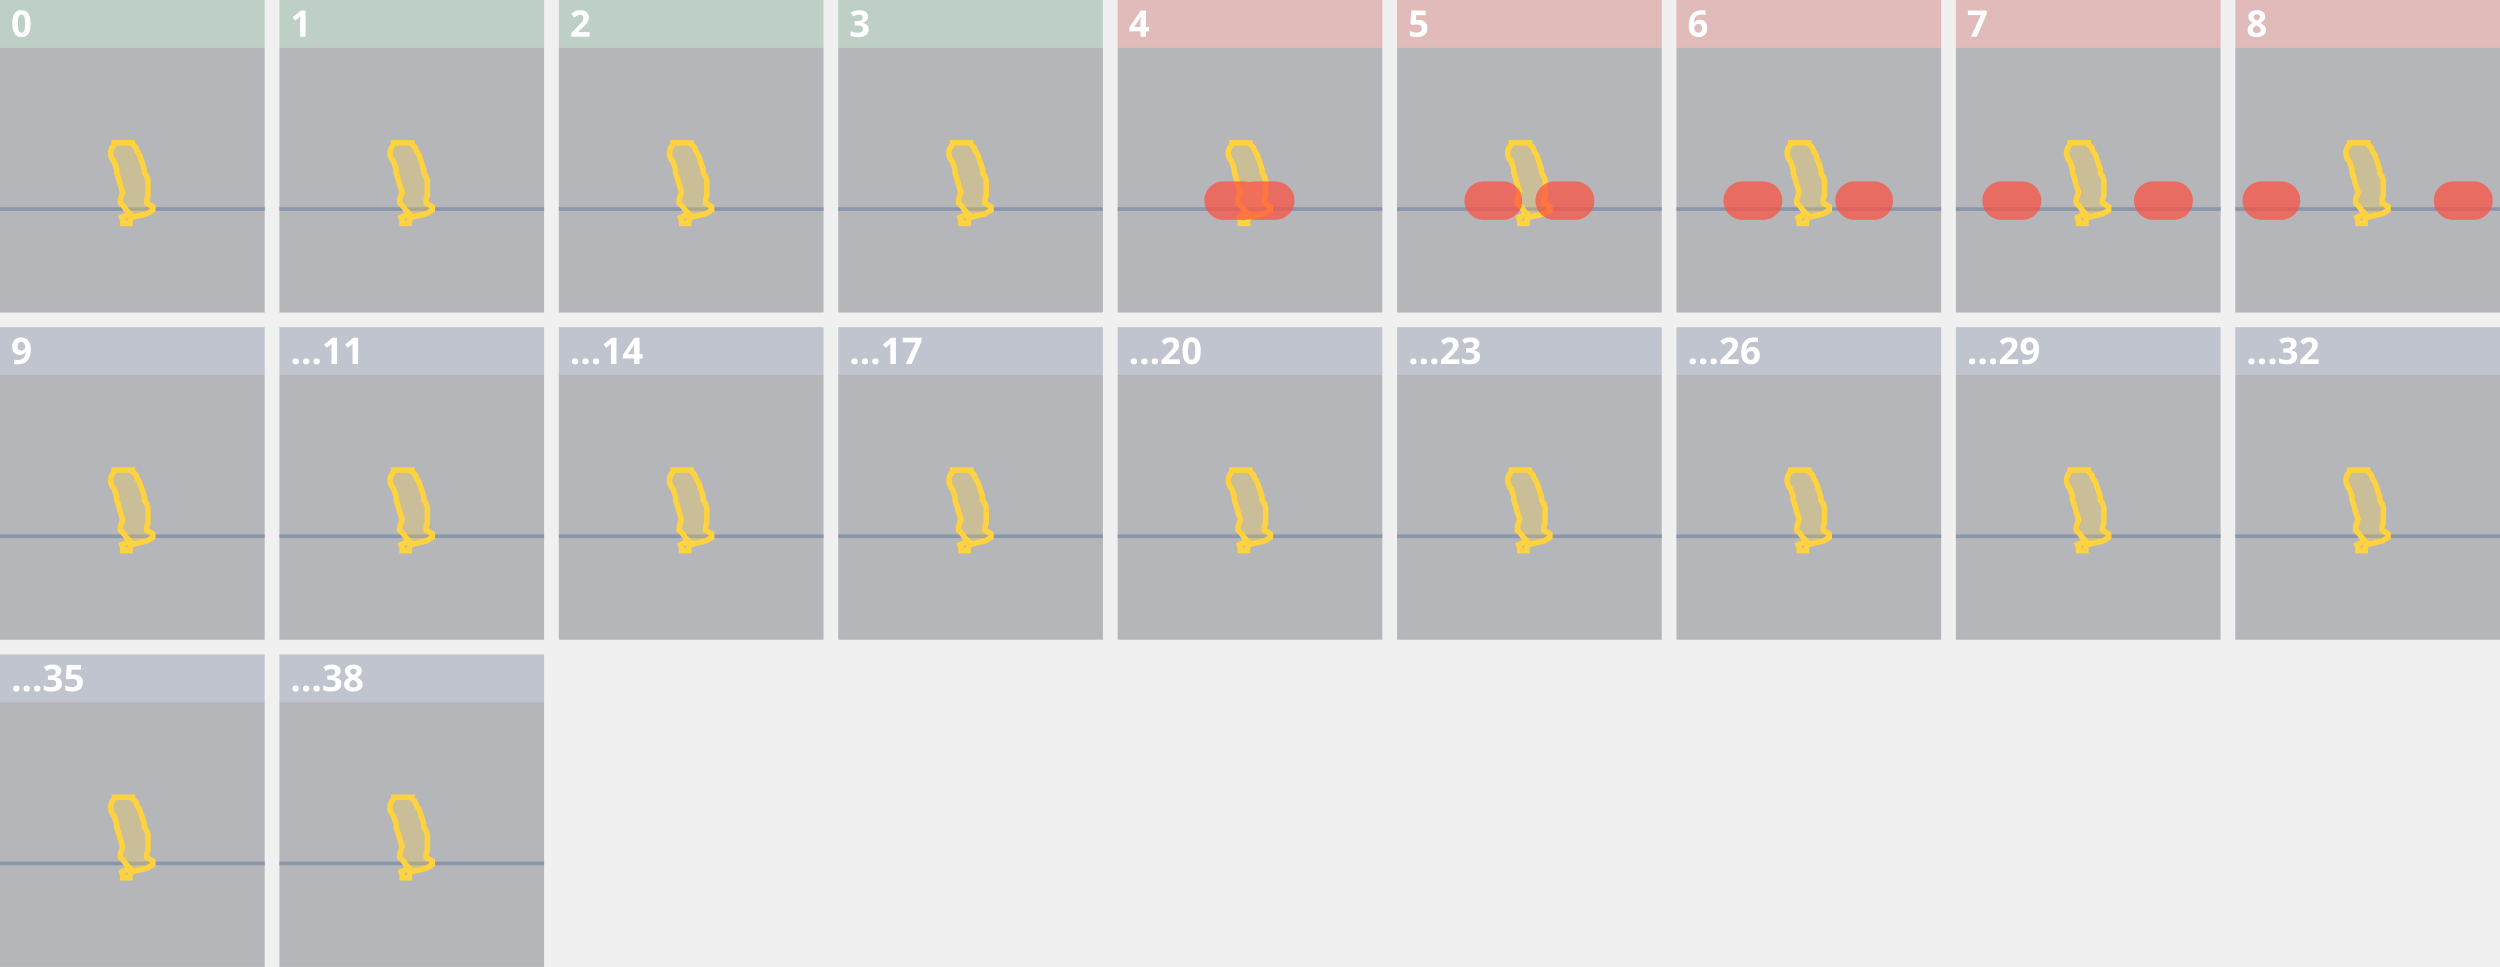
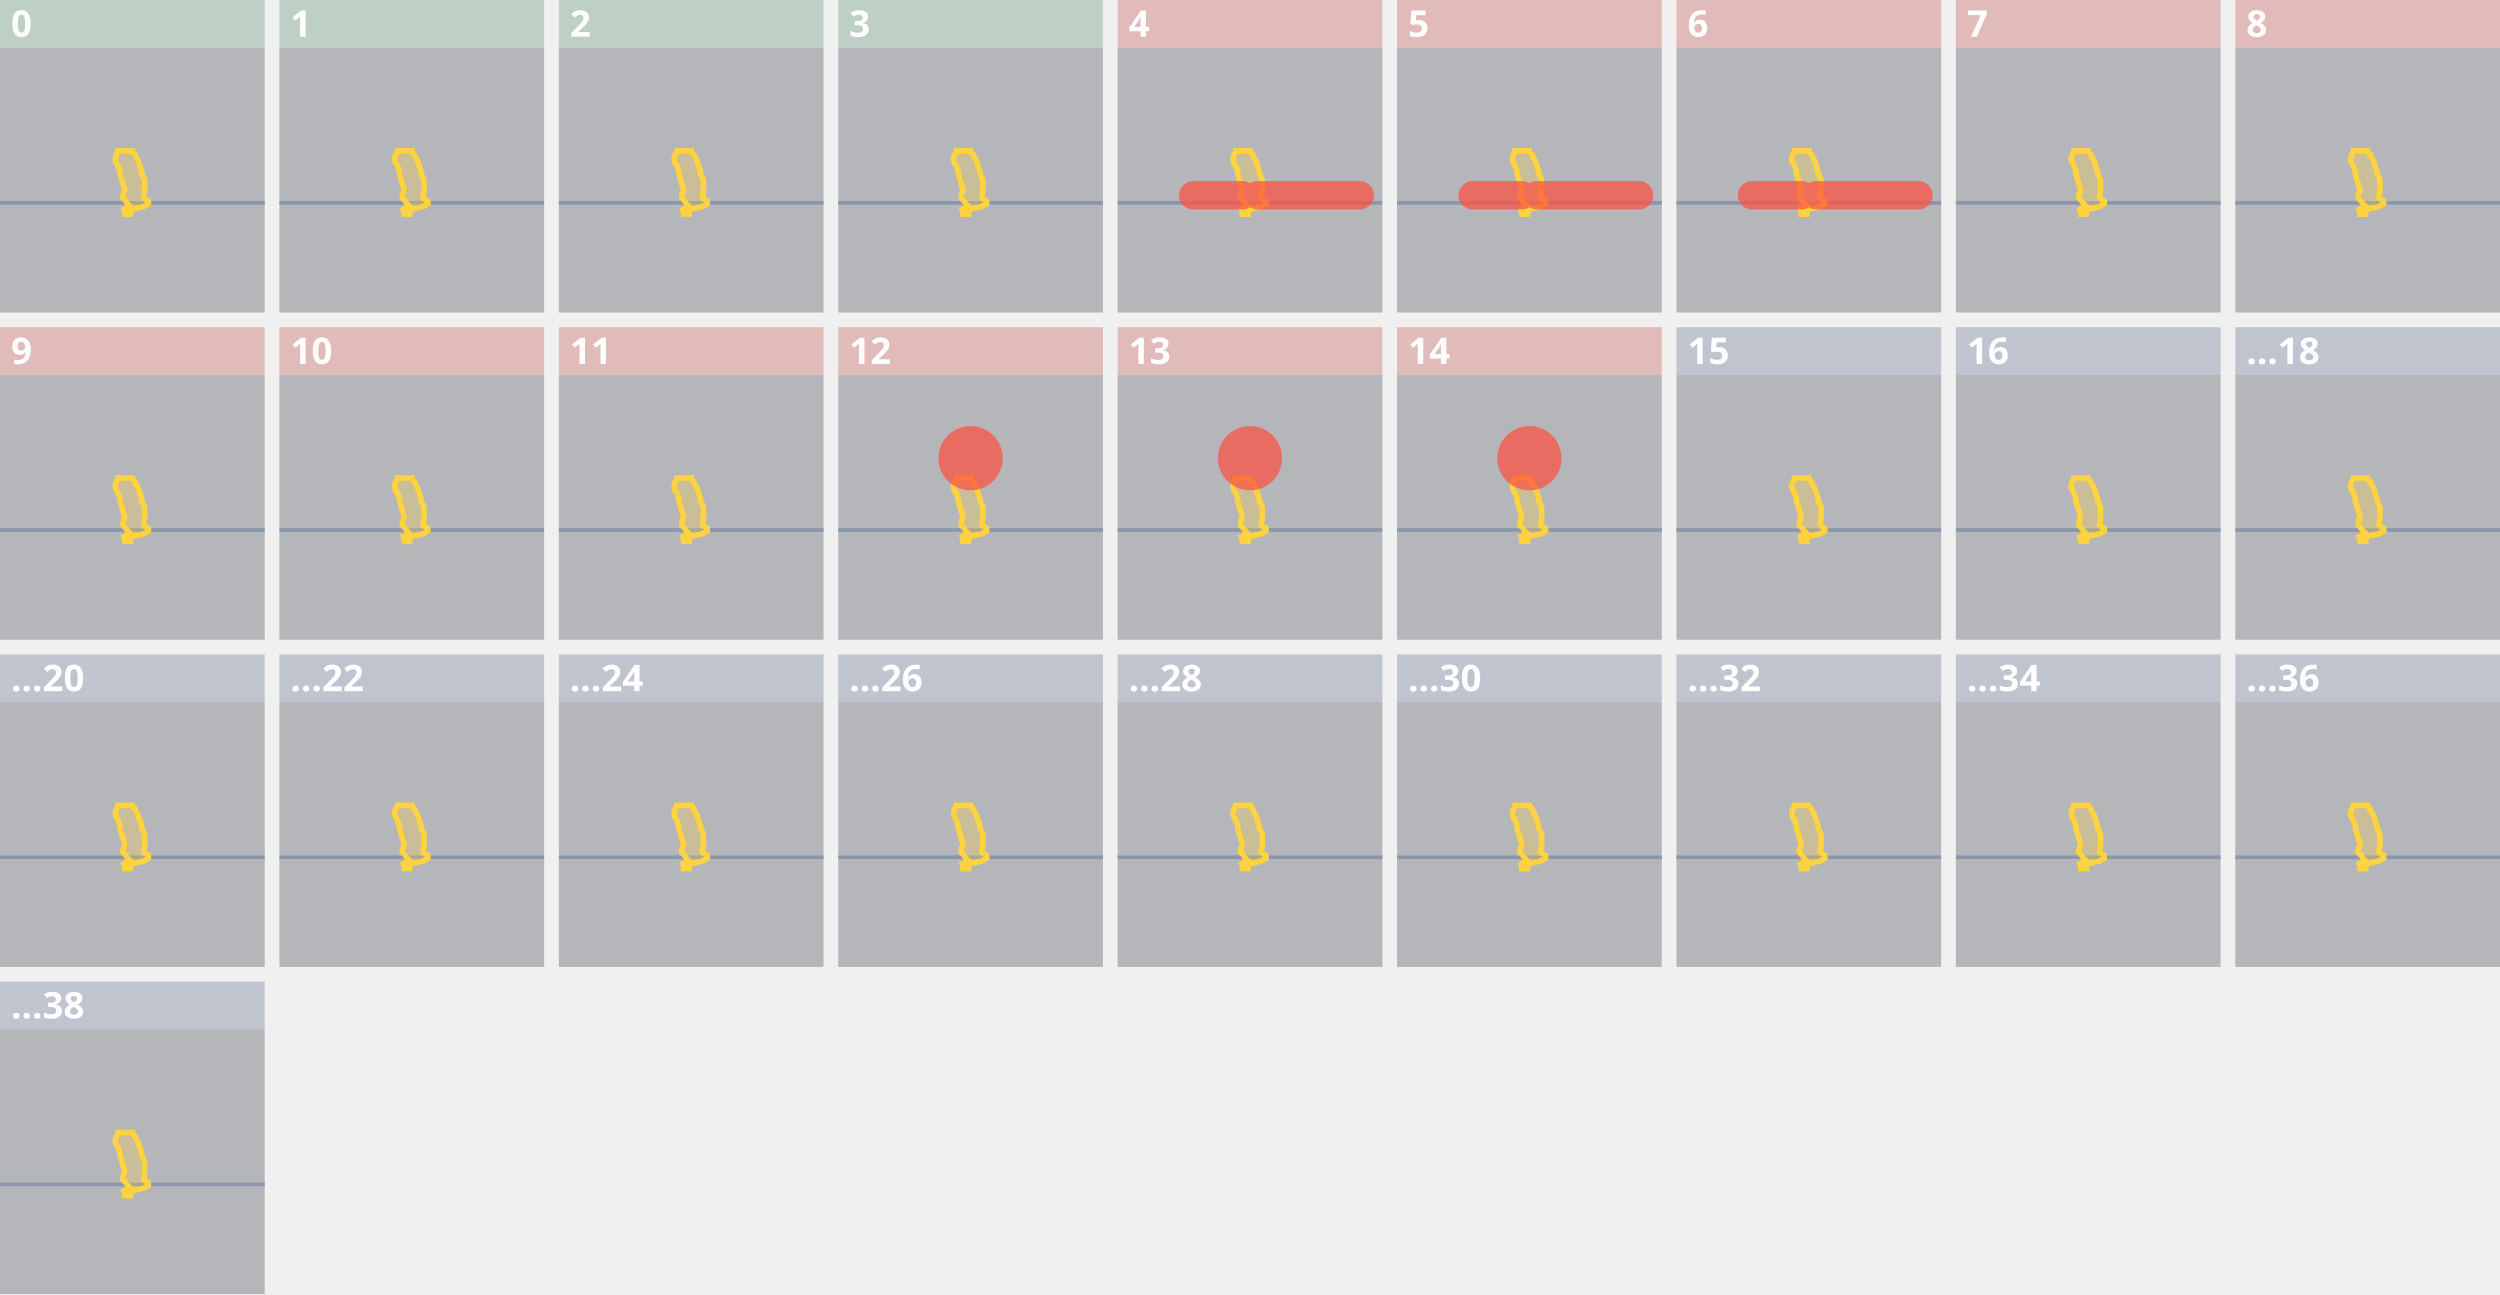
- <svg xmlns="http://www.w3.org/2000/svg" viewBox="0 0 680 263" width="680" height="263">
-   <style>text{font:bold 10px sans-serif;fill:#ffffff}.k{fill:#1b2230}.g{stroke:#8a96aa;stroke-width:3.06}use{stroke-width:4.58;fill-opacity:.28}.u{stroke:#ffd23f;fill:#ffd23f}.v{stroke:#4ade80;fill:#4ade80;fill-opacity:.6}.a{stroke:#e879f9;fill:#e879f9}.o{stroke:#22d3ee;fill:#22d3ee;fill-opacity:.5}.H{color:#ff4d3d;fill:#ff4d3d;opacity:.7}.G{color:#3b9cff;fill:#3b9cff;opacity:.75}.S{color:#ffa630;fill:#ffa630;opacity:.75}.T{color:#ffa630;fill:none;stroke:#ffa630;stroke-width:6.11;stroke-dasharray:12.2}.P{color:#c49bff;fill:none;stroke:#c49bff;stroke-width:3.06;stroke-dasharray:9.2}</style>
+ <svg xmlns="http://www.w3.org/2000/svg" viewBox="0 0 680 352" width="680" height="352">
+   <style>text{font:bold 10px sans-serif;fill:#ffffff}.k{fill:#1b2230}.g{stroke:#8a96aa;stroke-width:3.89}use{stroke-width:5.83;fill-opacity:.28}.u{stroke:#ffd23f;fill:#ffd23f}.v{stroke:#4ade80;fill:#4ade80;fill-opacity:.6}.a{stroke:#e879f9;fill:#e879f9}.o{stroke:#22d3ee;fill:#22d3ee;fill-opacity:.5}.H{color:#ff4d3d;fill:#ff4d3d;opacity:.7}.G{color:#3b9cff;fill:#3b9cff;opacity:.75}.S{color:#ffa630;fill:#ffa630;opacity:.75}.T{color:#ffa630;fill:none;stroke:#ffa630;stroke-width:7.78;stroke-dasharray:15.6}.P{color:#c49bff;fill:none;stroke:#c49bff;stroke-width:3.89;stroke-dasharray:11.7}</style>
  <defs>
    <path id="b0" d="M-15 -31L0 -31L0 -30L3 -27L4 -24L6 -21L7 -18L8 -15L9 -12L10 -9L10 -6L12 -3L13 0L13 4L13 7L13 10L13 13L12 16L12 19L17 22L17 25L12 28L-1 31L-2 34L-2 36L-8 36L-8 34L-9 31L-2 28L-5 25L-7 22L-10 19L-10 16L-9 13L-8 10L-9 7L-10 4L-11 0L-12 -3L-13 -6L-13 -9L-14 -12L-15 -15L-17 -18L-18 -21L-18 -24L-17 -27L-15 -30Z" />
-     <rect id="K" x="-110" y="-110" width="220" height="220" class="k" />
+     <rect id="K" x="-140" y="-140" width="280" height="280" class="k" />
    <rect id="Ls" width="72" height="13" fill="#3f7d5a" />
    <rect id="La" width="72" height="13" fill="#b8332b" />
    <rect id="Le" width="72" height="13" fill="#46557a" />
  </defs>
  <use href="#Ls" x="0" y="0" />
  <text x="3" y="10">0</text>
-   <svg x="0" y="13" width="72" height="72" viewBox="-110 -110 220 220">
-     <use href="#K" />
-     <line x1="-110" y1="24" x2="110" y2="24" class="g" />
+   <svg x="0" y="13" width="72" height="72" viewBox="-140 -140 280 280">
+     <use href="#K" />
+     <line x1="-140" y1="24" x2="140" y2="24" class="g" />
    <use href="#b0" class="u" />
  </svg>
  <use href="#Ls" x="76" y="0" />
  <text x="79" y="10">1</text>
-   <svg x="76" y="13" width="72" height="72" viewBox="-110 -110 220 220">
-     <use href="#K" />
-     <line x1="-110" y1="24" x2="110" y2="24" class="g" />
+   <svg x="76" y="13" width="72" height="72" viewBox="-140 -140 280 280">
+     <use href="#K" />
+     <line x1="-140" y1="24" x2="140" y2="24" class="g" />
    <use href="#b0" class="u" />
  </svg>
  <use href="#Ls" x="152" y="0" />
  <text x="155" y="10">2</text>
-   <svg x="152" y="13" width="72" height="72" viewBox="-110 -110 220 220">
-     <use href="#K" />
-     <line x1="-110" y1="24" x2="110" y2="24" class="g" />
+   <svg x="152" y="13" width="72" height="72" viewBox="-140 -140 280 280">
+     <use href="#K" />
+     <line x1="-140" y1="24" x2="140" y2="24" class="g" />
    <use href="#b0" class="u" />
  </svg>
  <use href="#Ls" x="228" y="0" />
  <text x="231" y="10">3</text>
-   <svg x="228" y="13" width="72" height="72" viewBox="-110 -110 220 220">
-     <use href="#K" />
-     <line x1="-110" y1="24" x2="110" y2="24" class="g" />
+   <svg x="228" y="13" width="72" height="72" viewBox="-140 -140 280 280">
+     <use href="#K" />
+     <line x1="-140" y1="24" x2="140" y2="24" class="g" />
    <use href="#b0" class="u" />
  </svg>
  <use href="#La" x="304" y="0" />
  <text x="307" y="10">4</text>
-   <svg x="304" y="13" width="72" height="72" viewBox="-110 -110 220 220">
-     <use href="#K" />
-     <line x1="-110" y1="24" x2="110" y2="24" class="g" />
-     <use href="#b0" class="u" />
-     <g class="H">
-       <line x1="4" y1="17" x2="21" y2="17" stroke="currentColor" stroke-width="32" stroke-linecap="round" />
-       <line x1="-5" y1="17" x2="-22" y2="17" stroke="currentColor" stroke-width="32" stroke-linecap="round" />
+   <svg x="304" y="13" width="72" height="72" viewBox="-140 -140 280 280">
+     <use href="#K" />
+     <line x1="-140" y1="24" x2="140" y2="24" class="g" />
+     <use href="#b0" class="u" />
+     <g class="H">
+       <line x1="8" y1="16" x2="116" y2="16" stroke="currentColor" stroke-width="30" stroke-linecap="round" />
+       <line x1="-8" y1="16" x2="-60" y2="16" stroke="currentColor" stroke-width="30" stroke-linecap="round" />
    </g>
  </svg>
  <use href="#La" x="380" y="0" />
  <text x="383" y="10">5</text>
-   <svg x="380" y="13" width="72" height="72" viewBox="-110 -110 220 220">
-     <use href="#K" />
-     <line x1="-110" y1="24" x2="110" y2="24" class="g" />
-     <use href="#b0" class="u" />
-     <g class="H">
-       <line x1="21" y1="17" x2="38" y2="17" stroke="currentColor" stroke-width="32" stroke-linecap="round" />
-       <line x1="-22" y1="17" x2="-38" y2="17" stroke="currentColor" stroke-width="32" stroke-linecap="round" />
+   <svg x="380" y="13" width="72" height="72" viewBox="-140 -140 280 280">
+     <use href="#K" />
+     <line x1="-140" y1="24" x2="140" y2="24" class="g" />
+     <use href="#b0" class="u" />
+     <g class="H">
+       <line x1="8" y1="16" x2="116" y2="16" stroke="currentColor" stroke-width="30" stroke-linecap="round" />
+       <line x1="-8" y1="16" x2="-60" y2="16" stroke="currentColor" stroke-width="30" stroke-linecap="round" />
    </g>
  </svg>
  <use href="#La" x="456" y="0" />
  <text x="459" y="10">6</text>
-   <svg x="456" y="13" width="72" height="72" viewBox="-110 -110 220 220">
-     <use href="#K" />
-     <line x1="-110" y1="24" x2="110" y2="24" class="g" />
-     <use href="#b0" class="u" />
-     <g class="H">
-       <line x1="38" y1="17" x2="54" y2="17" stroke="currentColor" stroke-width="32" stroke-linecap="round" />
-       <line x1="-38" y1="17" x2="-55" y2="17" stroke="currentColor" stroke-width="32" stroke-linecap="round" />
+   <svg x="456" y="13" width="72" height="72" viewBox="-140 -140 280 280">
+     <use href="#K" />
+     <line x1="-140" y1="24" x2="140" y2="24" class="g" />
+     <use href="#b0" class="u" />
+     <g class="H">
+       <line x1="8" y1="16" x2="116" y2="16" stroke="currentColor" stroke-width="30" stroke-linecap="round" />
+       <line x1="-8" y1="16" x2="-60" y2="16" stroke="currentColor" stroke-width="30" stroke-linecap="round" />
    </g>
  </svg>
  <use href="#La" x="532" y="0" />
  <text x="535" y="10">7</text>
-   <svg x="532" y="13" width="72" height="72" viewBox="-110 -110 220 220">
-     <use href="#K" />
-     <line x1="-110" y1="24" x2="110" y2="24" class="g" />
-     <use href="#b0" class="u" />
-     <g class="H">
-       <line x1="54" y1="17" x2="71" y2="17" stroke="currentColor" stroke-width="32" stroke-linecap="round" />
-       <line x1="-55" y1="17" x2="-72" y2="17" stroke="currentColor" stroke-width="32" stroke-linecap="round" />
-     </g>
+   <svg x="532" y="13" width="72" height="72" viewBox="-140 -140 280 280">
+     <use href="#K" />
+     <line x1="-140" y1="24" x2="140" y2="24" class="g" />
+     <use href="#b0" class="u" />
  </svg>
  <use href="#La" x="608" y="0" />
  <text x="611" y="10">8</text>
-   <svg x="608" y="13" width="72" height="72" viewBox="-110 -110 220 220">
-     <use href="#K" />
-     <line x1="-110" y1="24" x2="110" y2="24" class="g" />
-     <use href="#b0" class="u" />
-     <g class="H">
-       <line x1="71" y1="17" x2="88" y2="17" stroke="currentColor" stroke-width="32" stroke-linecap="round" />
-       <line x1="-72" y1="17" x2="-88" y2="17" stroke="currentColor" stroke-width="32" stroke-linecap="round" />
-     </g>
-   </svg>
-   <use href="#Le" x="0" y="89" />
+   <svg x="608" y="13" width="72" height="72" viewBox="-140 -140 280 280">
+     <use href="#K" />
+     <line x1="-140" y1="24" x2="140" y2="24" class="g" />
+     <use href="#b0" class="u" />
+   </svg>
+   <use href="#La" x="0" y="89" />
  <text x="3" y="99">9</text>
-   <svg x="0" y="102" width="72" height="72" viewBox="-110 -110 220 220">
-     <use href="#K" />
-     <line x1="-110" y1="24" x2="110" y2="24" class="g" />
-     <use href="#b0" class="u" />
-   </svg>
-   <use href="#Le" x="76" y="89" />
-   <text x="79" y="99">…11</text>
-   <svg x="76" y="102" width="72" height="72" viewBox="-110 -110 220 220">
-     <use href="#K" />
-     <line x1="-110" y1="24" x2="110" y2="24" class="g" />
-     <use href="#b0" class="u" />
-   </svg>
-   <use href="#Le" x="152" y="89" />
-   <text x="155" y="99">…14</text>
-   <svg x="152" y="102" width="72" height="72" viewBox="-110 -110 220 220">
-     <use href="#K" />
-     <line x1="-110" y1="24" x2="110" y2="24" class="g" />
-     <use href="#b0" class="u" />
-   </svg>
-   <use href="#Le" x="228" y="89" />
-   <text x="231" y="99">…17</text>
-   <svg x="228" y="102" width="72" height="72" viewBox="-110 -110 220 220">
-     <use href="#K" />
-     <line x1="-110" y1="24" x2="110" y2="24" class="g" />
-     <use href="#b0" class="u" />
-   </svg>
-   <use href="#Le" x="304" y="89" />
-   <text x="307" y="99">…20</text>
-   <svg x="304" y="102" width="72" height="72" viewBox="-110 -110 220 220">
-     <use href="#K" />
-     <line x1="-110" y1="24" x2="110" y2="24" class="g" />
-     <use href="#b0" class="u" />
-   </svg>
-   <use href="#Le" x="380" y="89" />
-   <text x="383" y="99">…23</text>
-   <svg x="380" y="102" width="72" height="72" viewBox="-110 -110 220 220">
-     <use href="#K" />
-     <line x1="-110" y1="24" x2="110" y2="24" class="g" />
-     <use href="#b0" class="u" />
+   <svg x="0" y="102" width="72" height="72" viewBox="-140 -140 280 280">
+     <use href="#K" />
+     <line x1="-140" y1="24" x2="140" y2="24" class="g" />
+     <use href="#b0" class="u" />
+   </svg>
+   <use href="#La" x="76" y="89" />
+   <text x="79" y="99">10</text>
+   <svg x="76" y="102" width="72" height="72" viewBox="-140 -140 280 280">
+     <use href="#K" />
+     <line x1="-140" y1="24" x2="140" y2="24" class="g" />
+     <use href="#b0" class="u" />
+   </svg>
+   <use href="#La" x="152" y="89" />
+   <text x="155" y="99">11</text>
+   <svg x="152" y="102" width="72" height="72" viewBox="-140 -140 280 280">
+     <use href="#K" />
+     <line x1="-140" y1="24" x2="140" y2="24" class="g" />
+     <use href="#b0" class="u" />
+   </svg>
+   <use href="#La" x="228" y="89" />
+   <text x="231" y="99">12</text>
+   <svg x="228" y="102" width="72" height="72" viewBox="-140 -140 280 280">
+     <use href="#K" />
+     <line x1="-140" y1="24" x2="140" y2="24" class="g" />
+     <use href="#b0" class="u" />
+     <g class="H">
+       <line x1="0" y1="-52" x2="0" y2="-52" stroke="currentColor" stroke-width="68" stroke-linecap="round" />
+     </g>
+   </svg>
+   <use href="#La" x="304" y="89" />
+   <text x="307" y="99">13</text>
+   <svg x="304" y="102" width="72" height="72" viewBox="-140 -140 280 280">
+     <use href="#K" />
+     <line x1="-140" y1="24" x2="140" y2="24" class="g" />
+     <use href="#b0" class="u" />
+     <g class="H">
+       <line x1="0" y1="-52" x2="0" y2="-52" stroke="currentColor" stroke-width="68" stroke-linecap="round" />
+     </g>
+   </svg>
+   <use href="#La" x="380" y="89" />
+   <text x="383" y="99">14</text>
+   <svg x="380" y="102" width="72" height="72" viewBox="-140 -140 280 280">
+     <use href="#K" />
+     <line x1="-140" y1="24" x2="140" y2="24" class="g" />
+     <use href="#b0" class="u" />
+     <g class="H">
+       <line x1="0" y1="-52" x2="0" y2="-52" stroke="currentColor" stroke-width="68" stroke-linecap="round" />
+     </g>
  </svg>
  <use href="#Le" x="456" y="89" />
-   <text x="459" y="99">…26</text>
-   <svg x="456" y="102" width="72" height="72" viewBox="-110 -110 220 220">
-     <use href="#K" />
-     <line x1="-110" y1="24" x2="110" y2="24" class="g" />
+   <text x="459" y="99">15</text>
+   <svg x="456" y="102" width="72" height="72" viewBox="-140 -140 280 280">
+     <use href="#K" />
+     <line x1="-140" y1="24" x2="140" y2="24" class="g" />
    <use href="#b0" class="u" />
  </svg>
  <use href="#Le" x="532" y="89" />
-   <text x="535" y="99">…29</text>
-   <svg x="532" y="102" width="72" height="72" viewBox="-110 -110 220 220">
-     <use href="#K" />
-     <line x1="-110" y1="24" x2="110" y2="24" class="g" />
+   <text x="535" y="99">16</text>
+   <svg x="532" y="102" width="72" height="72" viewBox="-140 -140 280 280">
+     <use href="#K" />
+     <line x1="-140" y1="24" x2="140" y2="24" class="g" />
    <use href="#b0" class="u" />
  </svg>
  <use href="#Le" x="608" y="89" />
-   <text x="611" y="99">…32</text>
-   <svg x="608" y="102" width="72" height="72" viewBox="-110 -110 220 220">
-     <use href="#K" />
-     <line x1="-110" y1="24" x2="110" y2="24" class="g" />
+   <text x="611" y="99">…18</text>
+   <svg x="608" y="102" width="72" height="72" viewBox="-140 -140 280 280">
+     <use href="#K" />
+     <line x1="-140" y1="24" x2="140" y2="24" class="g" />
    <use href="#b0" class="u" />
  </svg>
  <use href="#Le" x="0" y="178" />
-   <text x="3" y="188">…35</text>
-   <svg x="0" y="191" width="72" height="72" viewBox="-110 -110 220 220">
-     <use href="#K" />
-     <line x1="-110" y1="24" x2="110" y2="24" class="g" />
+   <text x="3" y="188">…20</text>
+   <svg x="0" y="191" width="72" height="72" viewBox="-140 -140 280 280">
+     <use href="#K" />
+     <line x1="-140" y1="24" x2="140" y2="24" class="g" />
    <use href="#b0" class="u" />
  </svg>
  <use href="#Le" x="76" y="178" />
-   <text x="79" y="188">…38</text>
-   <svg x="76" y="191" width="72" height="72" viewBox="-110 -110 220 220">
-     <use href="#K" />
-     <line x1="-110" y1="24" x2="110" y2="24" class="g" />
+   <text x="79" y="188">…22</text>
+   <svg x="76" y="191" width="72" height="72" viewBox="-140 -140 280 280">
+     <use href="#K" />
+     <line x1="-140" y1="24" x2="140" y2="24" class="g" />
+     <use href="#b0" class="u" />
+   </svg>
+   <use href="#Le" x="152" y="178" />
+   <text x="155" y="188">…24</text>
+   <svg x="152" y="191" width="72" height="72" viewBox="-140 -140 280 280">
+     <use href="#K" />
+     <line x1="-140" y1="24" x2="140" y2="24" class="g" />
+     <use href="#b0" class="u" />
+   </svg>
+   <use href="#Le" x="228" y="178" />
+   <text x="231" y="188">…26</text>
+   <svg x="228" y="191" width="72" height="72" viewBox="-140 -140 280 280">
+     <use href="#K" />
+     <line x1="-140" y1="24" x2="140" y2="24" class="g" />
+     <use href="#b0" class="u" />
+   </svg>
+   <use href="#Le" x="304" y="178" />
+   <text x="307" y="188">…28</text>
+   <svg x="304" y="191" width="72" height="72" viewBox="-140 -140 280 280">
+     <use href="#K" />
+     <line x1="-140" y1="24" x2="140" y2="24" class="g" />
+     <use href="#b0" class="u" />
+   </svg>
+   <use href="#Le" x="380" y="178" />
+   <text x="383" y="188">…30</text>
+   <svg x="380" y="191" width="72" height="72" viewBox="-140 -140 280 280">
+     <use href="#K" />
+     <line x1="-140" y1="24" x2="140" y2="24" class="g" />
+     <use href="#b0" class="u" />
+   </svg>
+   <use href="#Le" x="456" y="178" />
+   <text x="459" y="188">…32</text>
+   <svg x="456" y="191" width="72" height="72" viewBox="-140 -140 280 280">
+     <use href="#K" />
+     <line x1="-140" y1="24" x2="140" y2="24" class="g" />
+     <use href="#b0" class="u" />
+   </svg>
+   <use href="#Le" x="532" y="178" />
+   <text x="535" y="188">…34</text>
+   <svg x="532" y="191" width="72" height="72" viewBox="-140 -140 280 280">
+     <use href="#K" />
+     <line x1="-140" y1="24" x2="140" y2="24" class="g" />
+     <use href="#b0" class="u" />
+   </svg>
+   <use href="#Le" x="608" y="178" />
+   <text x="611" y="188">…36</text>
+   <svg x="608" y="191" width="72" height="72" viewBox="-140 -140 280 280">
+     <use href="#K" />
+     <line x1="-140" y1="24" x2="140" y2="24" class="g" />
+     <use href="#b0" class="u" />
+   </svg>
+   <use href="#Le" x="0" y="267" />
+   <text x="3" y="277">…38</text>
+   <svg x="0" y="280" width="72" height="72" viewBox="-140 -140 280 280">
+     <use href="#K" />
+     <line x1="-140" y1="24" x2="140" y2="24" class="g" />
    <use href="#b0" class="u" />
  </svg>
</svg>
